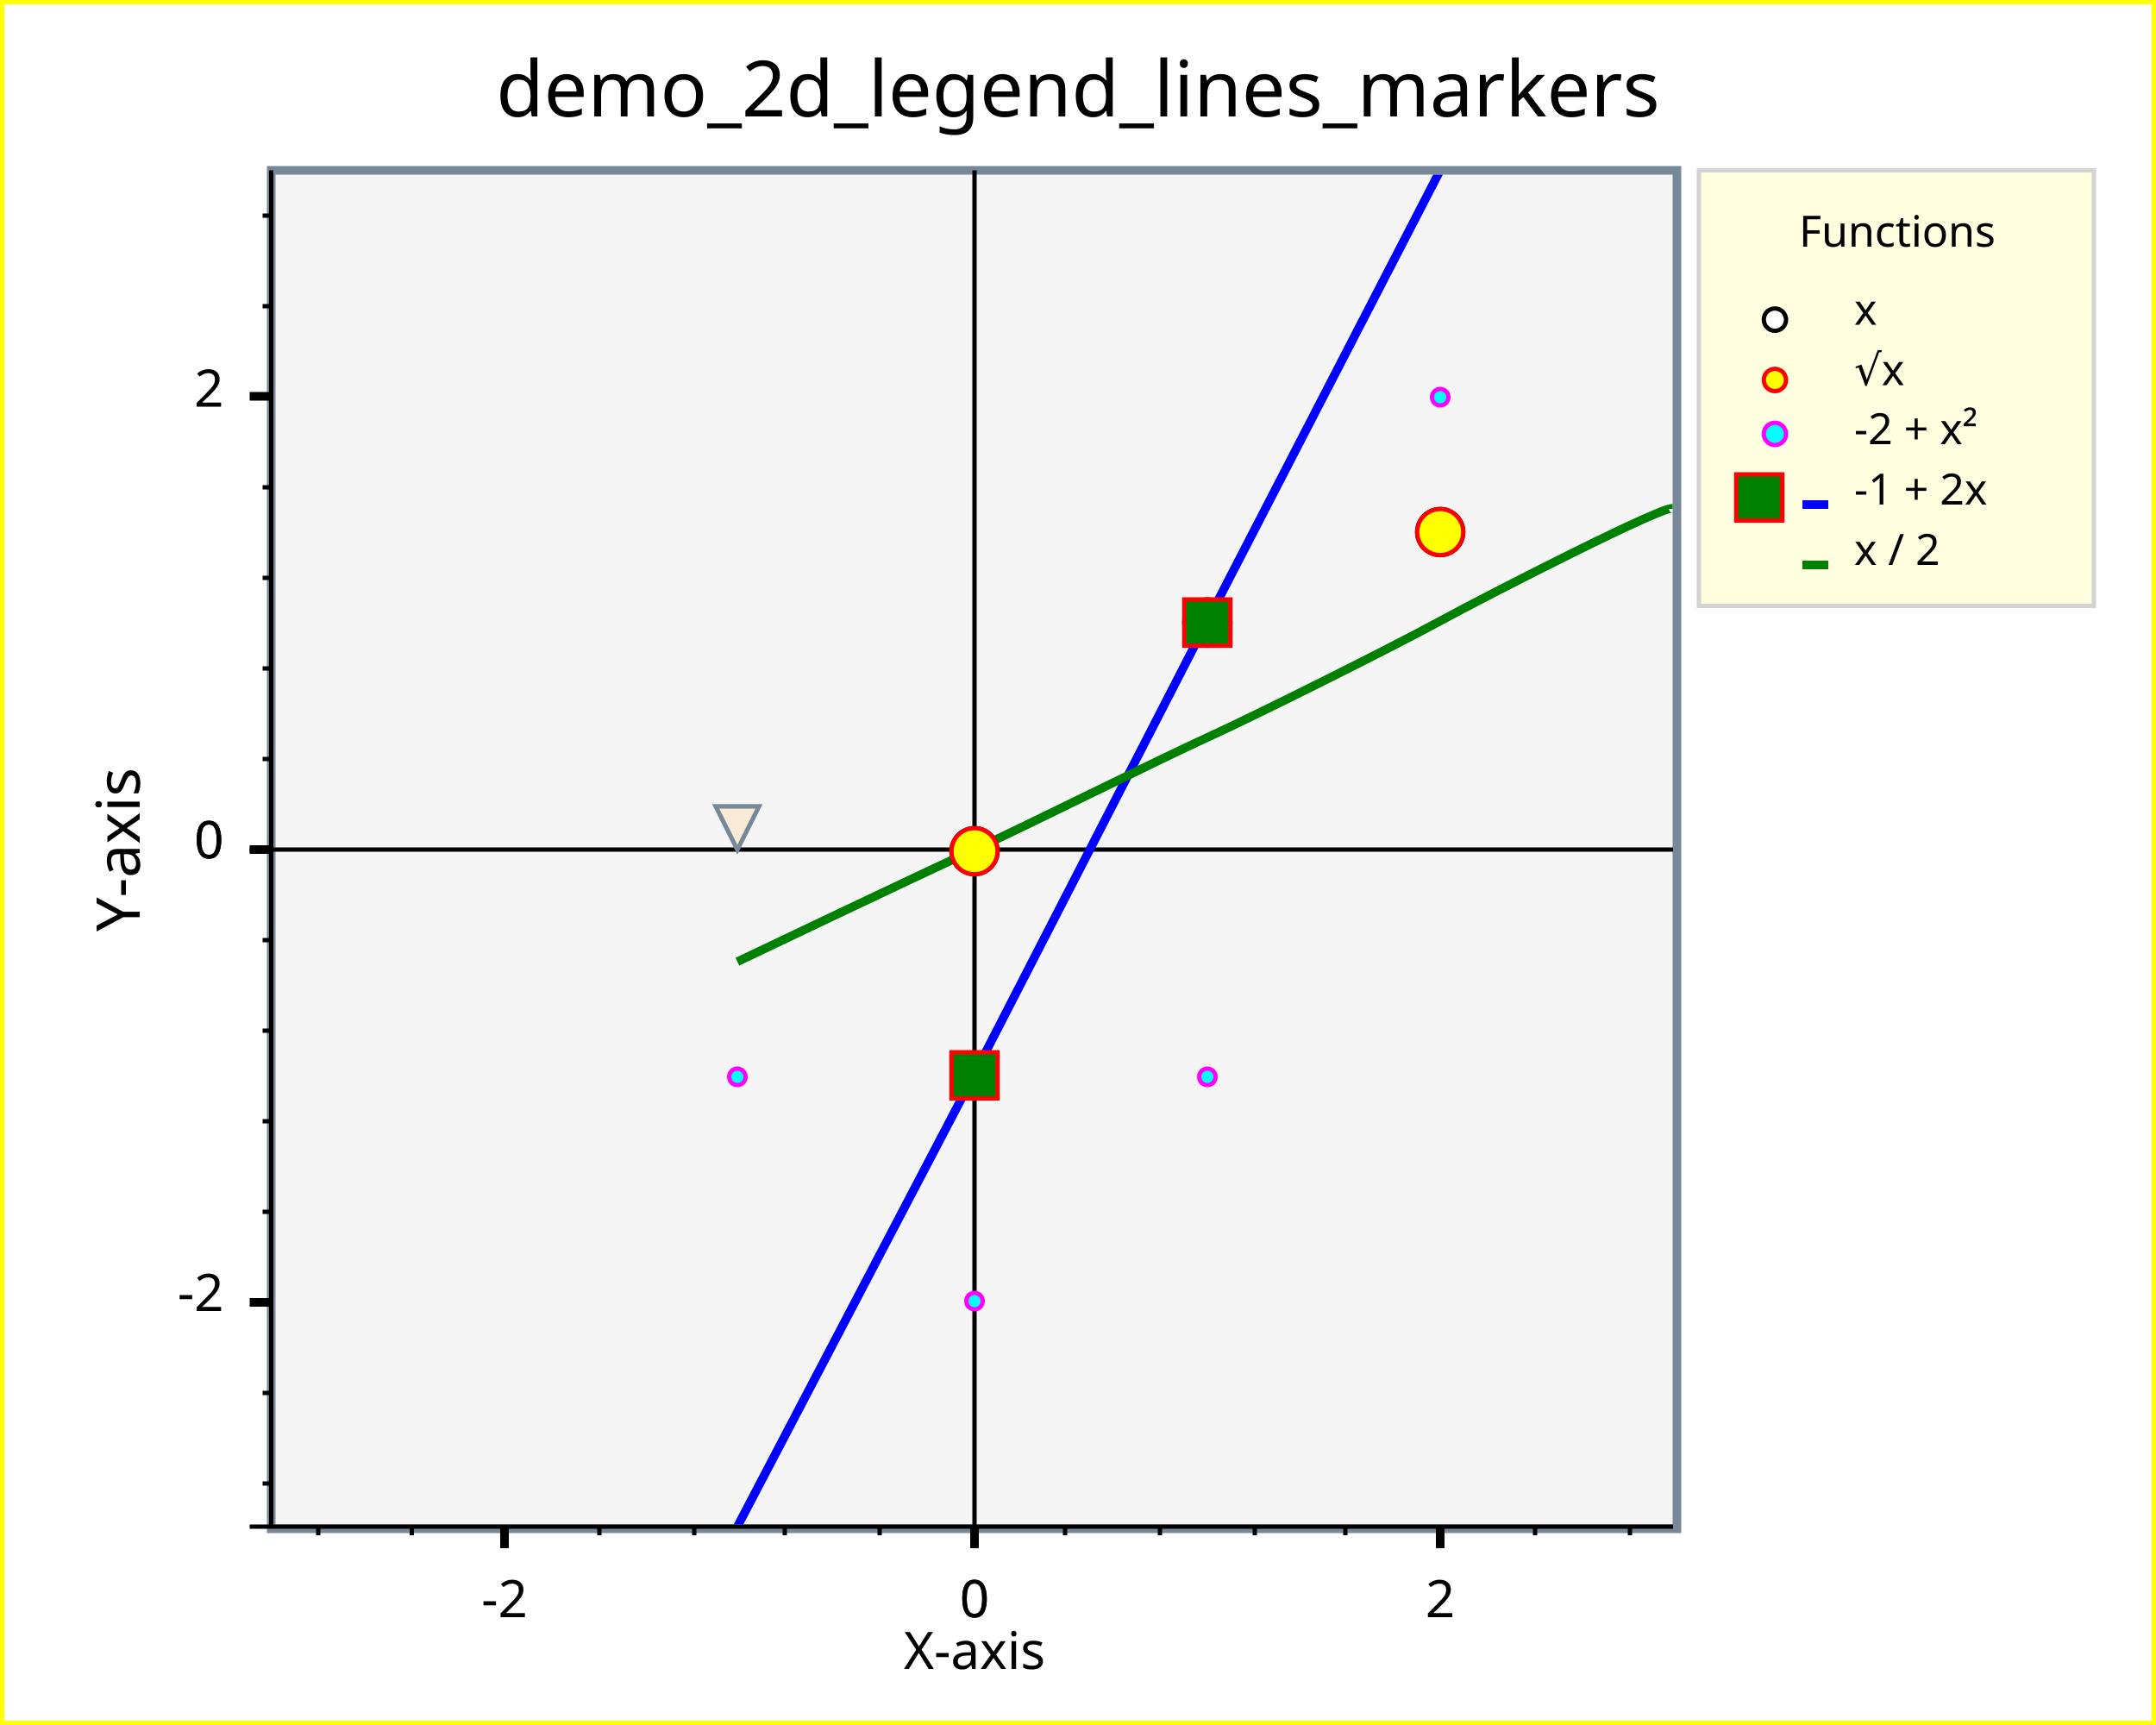
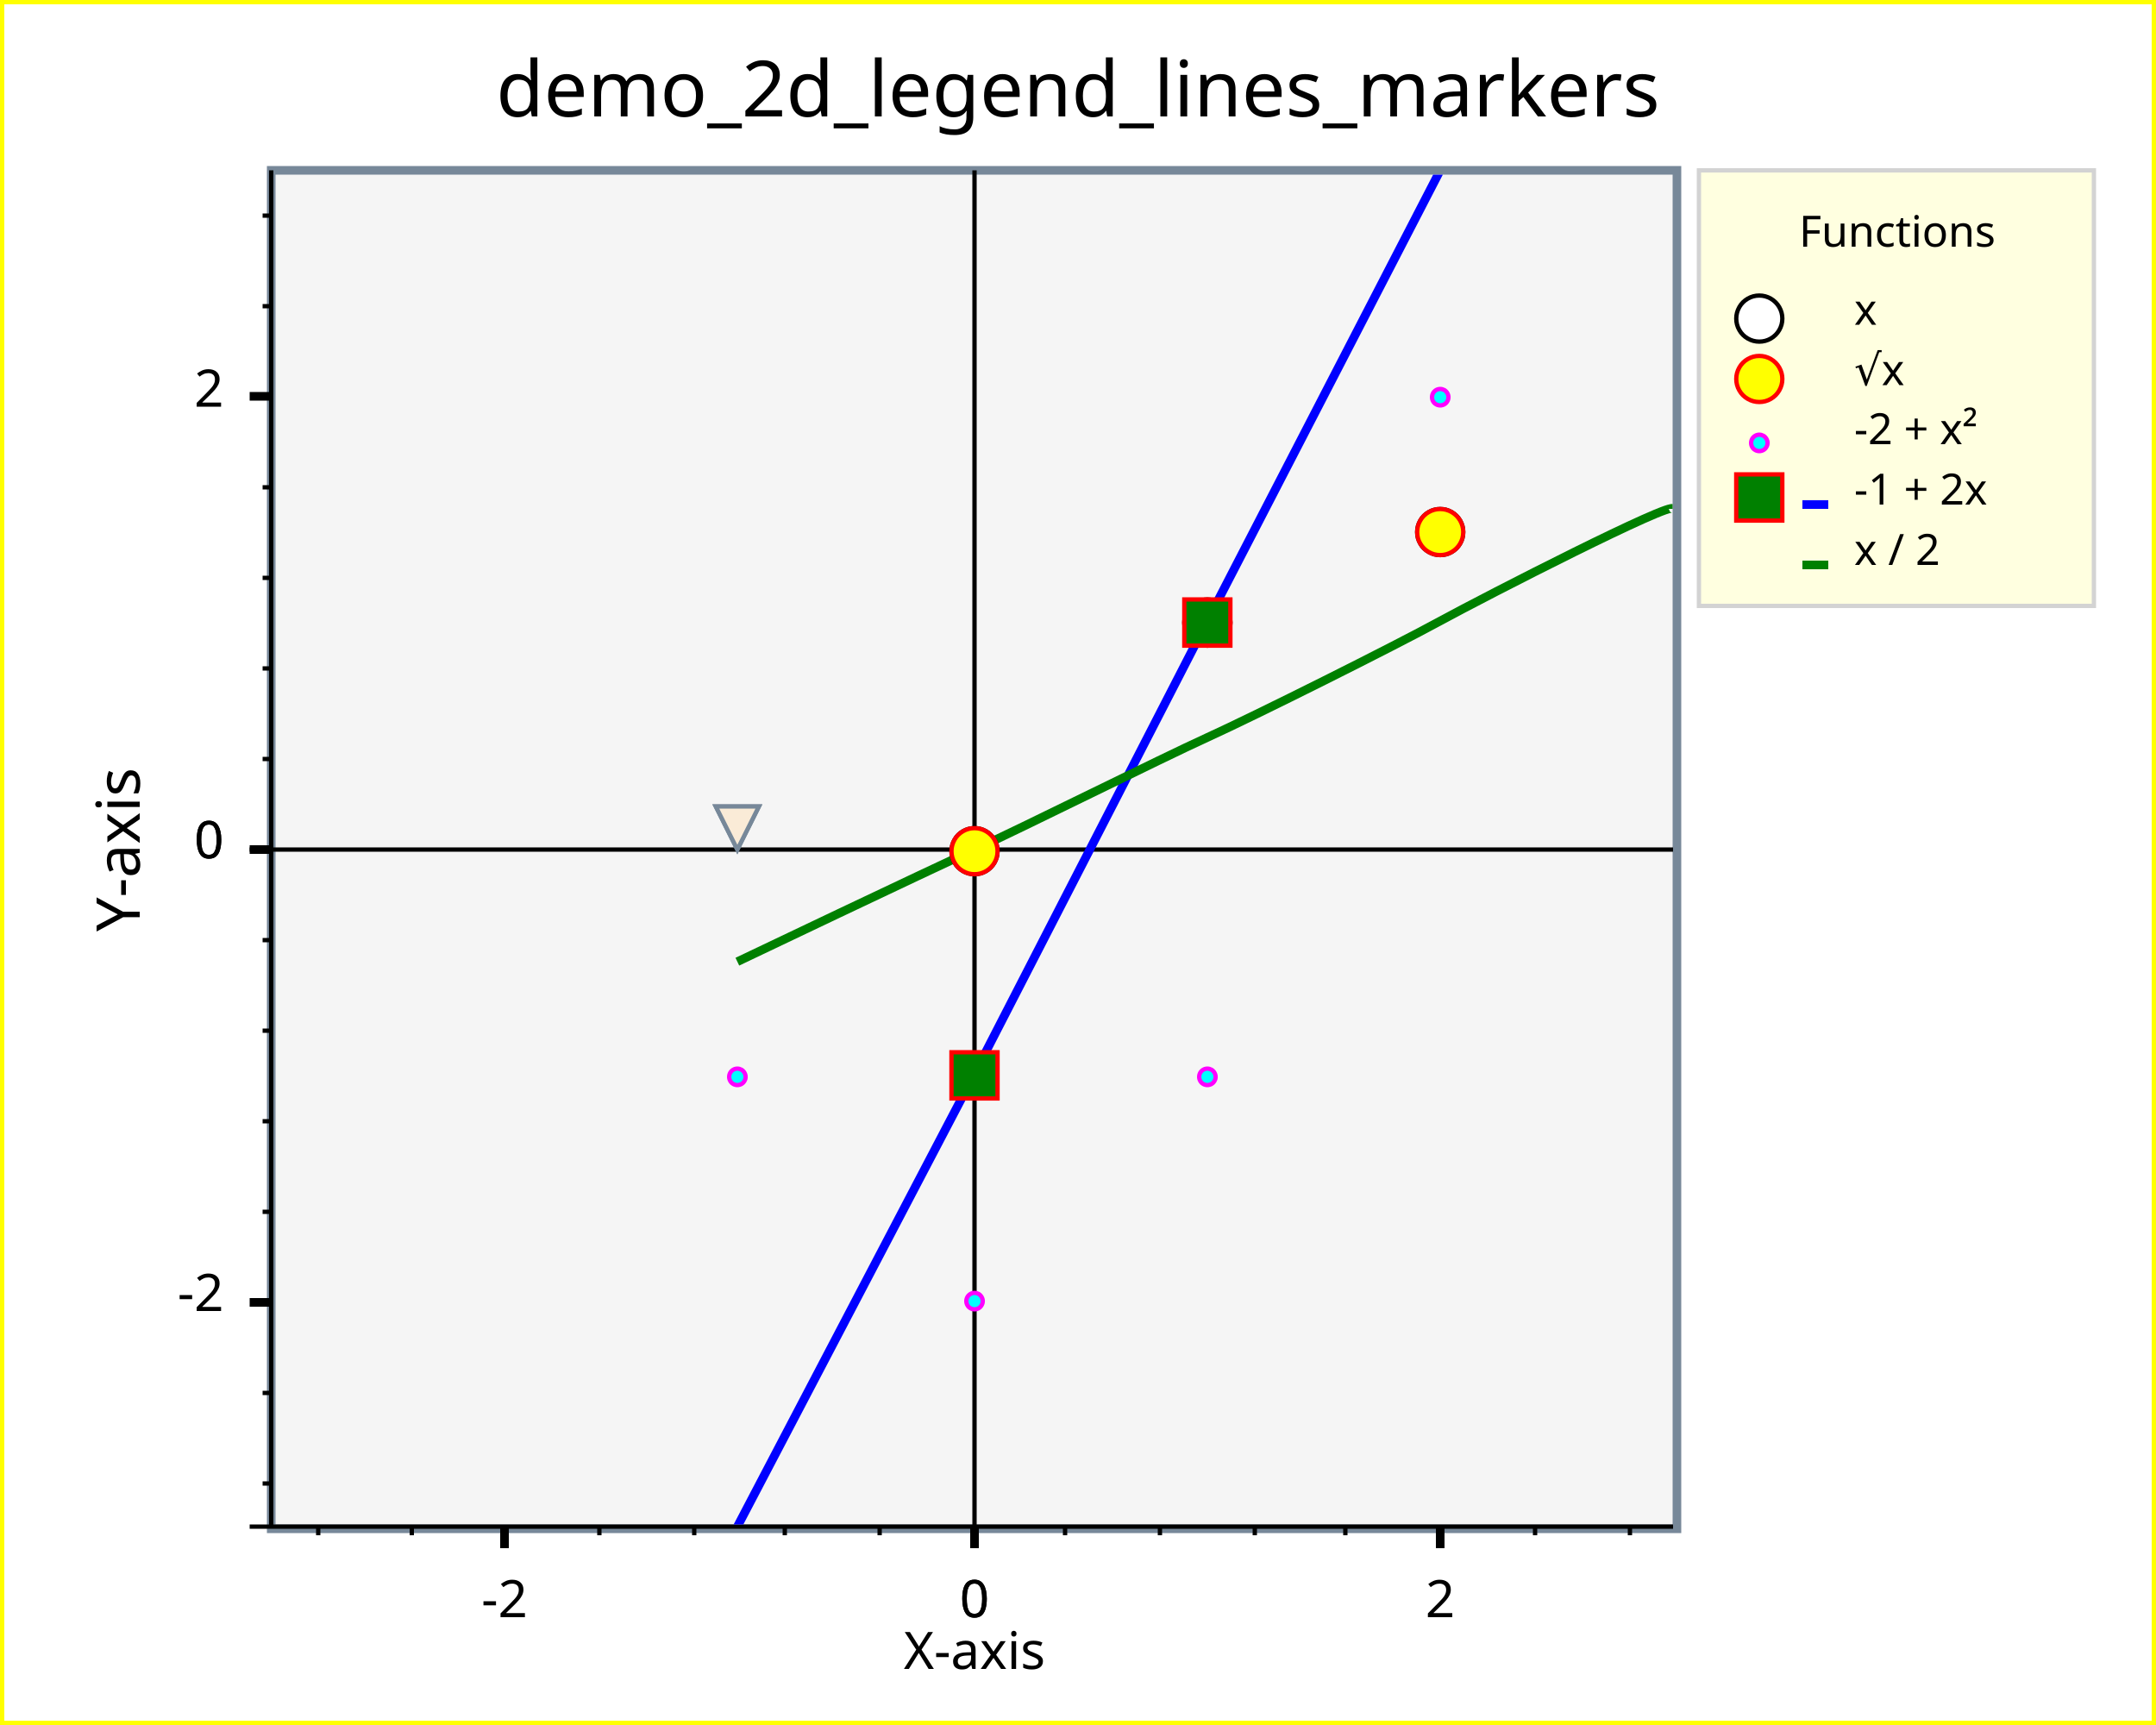
<svg xmlns="http://www.w3.org/2000/svg" width="500" height="400" version="1.1">
  <clipPath id="plot_window">
    <rect x="63.9" y="40.5" width="324" height="313" />
  </clipPath>
  <g id="imageBackground" stroke="rgb(255,255,0)" fill="rgb(255,255,255)" stroke-width="2">
    <rect x="0" y="0" width="500" height="400" />
  </g>
  <g id="plotBackground" stroke="rgb(119,136,153)" fill="rgb(245,245,245)" stroke-width="2">
    <rect x="62.9" y="39.5" width="326" height="315" />
  </g>
  <g id="yMinorGrid" stroke="rgb(200,220,255)" stroke-width="0.5">
- </g>
+ 	</g>
  <g id="yMajorGrid" stroke="rgb(200,220,255)" stroke-width="1">
- </g>
+ 	</g>
  <g id="xMinorGrid" stroke="rgb(200,220,255)" stroke-width="0.5">
- </g>
+ 	</g>
  <g id="xMajorGrid" stroke="rgb(200,220,255)" stroke-width="1">
- </g>
+ 	</g>
  <g id="yAxis" stroke="rgb(0,0,0)" stroke-width="1">
    <line x1="226" y1="39.5" x2="226" y2="359" />
    <line x1="62.9" y1="39.5" x2="62.9" y2="354" />
  </g>
  <g id="xAxis" stroke="rgb(0,0,0)" stroke-width="1">
    <line x1="57.9" y1="197" x2="388" y2="197" />
    <line x1="57.9" y1="354" x2="388" y2="354" />
  </g>
  <g id="yMinorTicks" stroke="rgb(0,0,0)" stroke-width="1">
-     <path d="M60.9,176 L62.9,176  M60.9,155 L62.9,155  M60.9,134 L62.9,134  M60.9,113 L62.9,113  M60.9,71 L62.9,71  M60.9,50 L62.9,50  M60.9,197 L62.9,197  M60.9,218 L62.9,218  M60.9,239 L62.9,239  M60.9,260 L62.9,260  M60.9,281 L62.9,281  M60.9,302 L62.9,302  M60.9,323 L62.9,323  M60.9,344 L62.9,344  " fill="none" />
+     <path d="    M60.9,176 L62.9,176     M60.9,155 L62.9,155     M60.9,134 L62.9,134     M60.9,113 L62.9,113     M60.9,71 L62.9,71     M60.9,50 L62.9,50     M60.9,197 L62.9,197     M60.9,218 L62.9,218     M60.9,239 L62.9,239     M60.9,260 L62.9,260     M60.9,281 L62.9,281     M60.9,302 L62.9,302     M60.9,323 L62.9,323     M60.9,344 L62.9,344     " fill="none" />
  </g>
  <g id="xMinorTicks" stroke="rgb(0,0,0)" stroke-width="1">
-     <path d="M247,354 L247,356  M269,354 L269,356  M291,354 L291,356  M312,354 L312,356  M356,354 L356,356  M378,354 L378,356  M204,354 L204,356  M182,354 L182,356  M161,354 L161,356  M139,354 L139,356  M95.5,354 L95.5,356  M73.8,354 L73.8,356  " fill="none" />
+     <path d="    M247,354 L247,356     M269,354 L269,356     M291,354 L291,356     M312,354 L312,356     M356,354 L356,356     M378,354 L378,356     M204,354 L204,356     M182,354 L182,356     M161,354 L161,356     M139,354 L139,356     M95.5,354 L95.5,356     M73.8,354 L73.8,356     " fill="none" />
  </g>
  <g id="yMajorTicks" stroke="rgb(0,0,0)" stroke-width="2">
-     <path d="M57.9,197 L62.9,197  M57.9,91.9 L62.9,91.9  M57.9,197 L62.9,197  M57.9,302 L62.9,302  " fill="none" />
+     <path d="    M57.9,197 L62.9,197     M57.9,91.9 L62.9,91.9     M57.9,197 L62.9,197     M57.9,302 L62.9,302     " fill="none" />
  </g>
  <g id="xMajorTicks" stroke="rgb(0,0,0)" stroke-width="2">
-     <path d="M226,354 L226,359  M334,354 L334,359  M226,354 L226,359  M117,354 L117,359  " fill="none" />
+     <path d="    M226,354 L226,359     M334,354 L334,359     M226,354 L226,359     M117,354 L117,359     " fill="none" />
  </g>
  <g id="xTicksValues" font-size="12" font-family="Lucida Sans Unicode" text-anchor="middle">
    <text x="226" y="375">0
- 	</text>
+ 		</text>
    <text x="334" y="375">2
- 	</text>
+ 		</text>
    <text x="226" y="375">0
- 	</text>
+ 		</text>
    <text x="117" y="375">-2
- 	</text>
+ 		</text>
  </g>
  <g id="yTicksValues" font-size="12" font-family="Lucida Sans Unicode" text-anchor="end">
    <text x="51.9" y="199">0
- 	</text>
+ 		</text>
    <text x="51.9" y="94.3">2
- 	</text>
+ 		</text>
    <text x="51.9" y="199">0
- 	</text>
+ 		</text>
    <text x="51.9" y="304">-2
- 	</text>
+ 		</text>
  </g>
  <g id="yLabel">
    <text x="32.4" y="197" text-anchor="middle" transform="rotate(-90 32.4 197)" font-size="14" font-family="Lucida Sans Unicode">Y-axis
- 	</text>
+ 		</text>
  </g>
  <g id="xLabel">
    <text x="226" y="387" text-anchor="middle" font-size="12" font-family="Lucida Sans Unicode">X-axis
- 	</text>
+ 		</text>
  </g>
  <g id="plotLines" stroke-width="2">
    <g clip-path="url(#plot_window)" stroke="rgb(0,0,255)" stroke-width="2">
-       <path d="M171,354 L171,354  L226,249  L280,144  L334,39.5  " fill="none" />
+       <path d="    M171,354 L171,354  L226,249  L280,144  L334,39.5     " fill="none" />
    </g>
    <g clip-path="url(#plot_window)" stroke="rgb(0,128,0)" stroke-width="2">
-       <path d="M171,223 S215,202 226,197 S269,176 280,171 S323,150 334,144 S388,116 388,118 " fill="none" />
+       <path d="    M171,223 S215,202 226,197 S269,176 280,171 S323,150 334,144 S388,116 388,118    " fill="none" />
    </g>
  </g>
  <g id="plotPoints" clip-path="url(#plot_window)">
    <g stroke="rgb(0,0,0)" fill="rgb(255,255,255)" font-size="14" font-family="Lucida Sans Unicode" text-anchor="middle">
      <text x="226" y="201">●
- 	</text>
+ 		</text>
      <text x="280" y="148">●
- 	</text>
+ 		</text>
      <text x="334" y="127">●
- 	</text>
+ 		</text>
    </g>
    <g stroke="rgb(255,0,0)" fill="rgb(255,255,0)" font-size="14" font-family="Lucida Sans Unicode" text-anchor="middle">
      <text x="226" y="201">●
- 	</text>
+ 		</text>
      <text x="280" y="148">●
- 	</text>
+ 		</text>
      <text x="334" y="127">●
- 	</text>
+ 		</text>
    </g>
    <g stroke="rgb(255,0,255)" fill="rgb(0,255,255)" font-size="5" font-family="Lucida Sans Unicode" text-anchor="middle">
      <text x="171" y="251">●
- 	</text>
+ 		</text>
      <text x="226" y="303">●
- 	</text>
+ 		</text>
      <text x="280" y="251">●
- 	</text>
+ 		</text>
      <text x="334" y="93.4">●
- 	</text>
+ 		</text>
    </g>
    <g stroke="rgb(255,0,0)" fill="rgb(0,128,0)" font-size="14" font-family="Lucida Sans Unicode" text-anchor="middle">
      <text x="226" y="253" text-anchor="middle" font-size="14" font-family="Lucida Sans Unicode">■
- 	</text>
+ 		</text>
      <text x="280" y="148" text-anchor="middle" font-size="14" font-family="Lucida Sans Unicode">■
- 	</text>
+ 		</text>
    </g>
  </g>
  <g id="limitPoints" stroke="rgb(119,136,153)" fill="rgb(250,235,215)">
    <polygon points=" 166,187 176,187 171,197" />
    <polygon points=" 166,187 176,187 171,197" />
  </g>
  <g id="legendBackground" stroke="rgb(211,211,211)" fill="rgb(255,255,224)" stroke-width="1">
    <rect x="394" y="39.5" width="91.6" height="101" />
  </g>
  <g id="legendPoints">
-     <g stroke="rgb(0,0,0)" fill="rgb(255,255,255)">
+     <g stroke="rgb(0,0,0)" fill="rgb(255,255,255)" font-size="14" font-family="Lucida Sans Unicode" text-anchor="middle">
      <text x="408" y="77.5">●
- 	</text>
+ 		</text>
    </g>
-     <g stroke="rgb(255,0,0)" fill="rgb(255,255,0)">
+     <g stroke="rgb(255,0,0)" fill="rgb(255,255,0)" font-size="14" font-family="Lucida Sans Unicode" text-anchor="middle">
      <text x="408" y="91.5">●
- 	</text>
+ 		</text>
    </g>
-     <g stroke="rgb(255,0,255)" fill="rgb(0,255,255)">
+     <g stroke="rgb(255,0,255)" fill="rgb(0,255,255)" font-size="5" font-family="Lucida Sans Unicode" text-anchor="middle">
      <text x="408" y="104">●
- 	</text>
+ 		</text>
    </g>
-     <g stroke="rgb(255,0,0)" fill="rgb(0,128,0)">
+     <g stroke="rgb(255,0,0)" fill="rgb(0,128,0)" font-size="14" font-family="Lucida Sans Unicode" text-anchor="middle">
      <text x="408" y="119" text-anchor="middle" font-size="14" font-family="Lucida Sans Unicode">■
- 	</text>
+ 		</text>
    </g>
  </g>
  <g id="legendLines">
    <g stroke="rgb(0,0,255)" stroke-width="2">
      <line x1="418" y1="117" x2="424" y2="117" />
    </g>
    <g stroke="rgb(0,128,0)" stroke-width="2">
      <line x1="418" y1="131" x2="424" y2="131" />
    </g>
  </g>
  <g id="legendText">
    <text x="440" y="57.2" text-anchor="middle" font-size="10" font-family="Lucida Sans Unicode" font-weight="normal" textLength="55.2">Functions
- 	</text>
+ 		</text>
    <text x="430" y="75.3" font-size="10" font-family="Lucida Sans Unicode" font-weight="normal" textLength="6">x
- 	</text>
+ 		</text>
    <text x="430" y="89.3" font-size="10" font-family="Lucida Sans Unicode" font-weight="normal" textLength="13.8">√x
- 	</text>
+ 		</text>
    <text x="430" y="103" font-size="10" font-family="Lucida Sans Unicode" font-weight="normal" textLength="43.8">-2 + x²
- 	</text>
+ 		</text>
    <text x="430" y="117" font-size="10" font-family="Lucida Sans Unicode" font-weight="normal" textLength="42">-1 + 2x
- 	</text>
+ 		</text>
    <text x="430" y="131" font-size="10" font-family="Lucida Sans Unicode" font-weight="normal" textLength="30">x / 2
- 	</text>
+ 		</text>
  </g>
  <g id="title">
    <text x="250" y="27" text-anchor="middle" font-size="18" font-family="Lucida Sans Unicode" font-weight="normal">demo_2d_legend_lines_markers
- 	</text>
+ 		</text>
  </g>
  <g id="plotXValues">
- </g>
+ 	</g>
  <g id="plotYValues">
- </g>
+ 	</g>
</svg>
